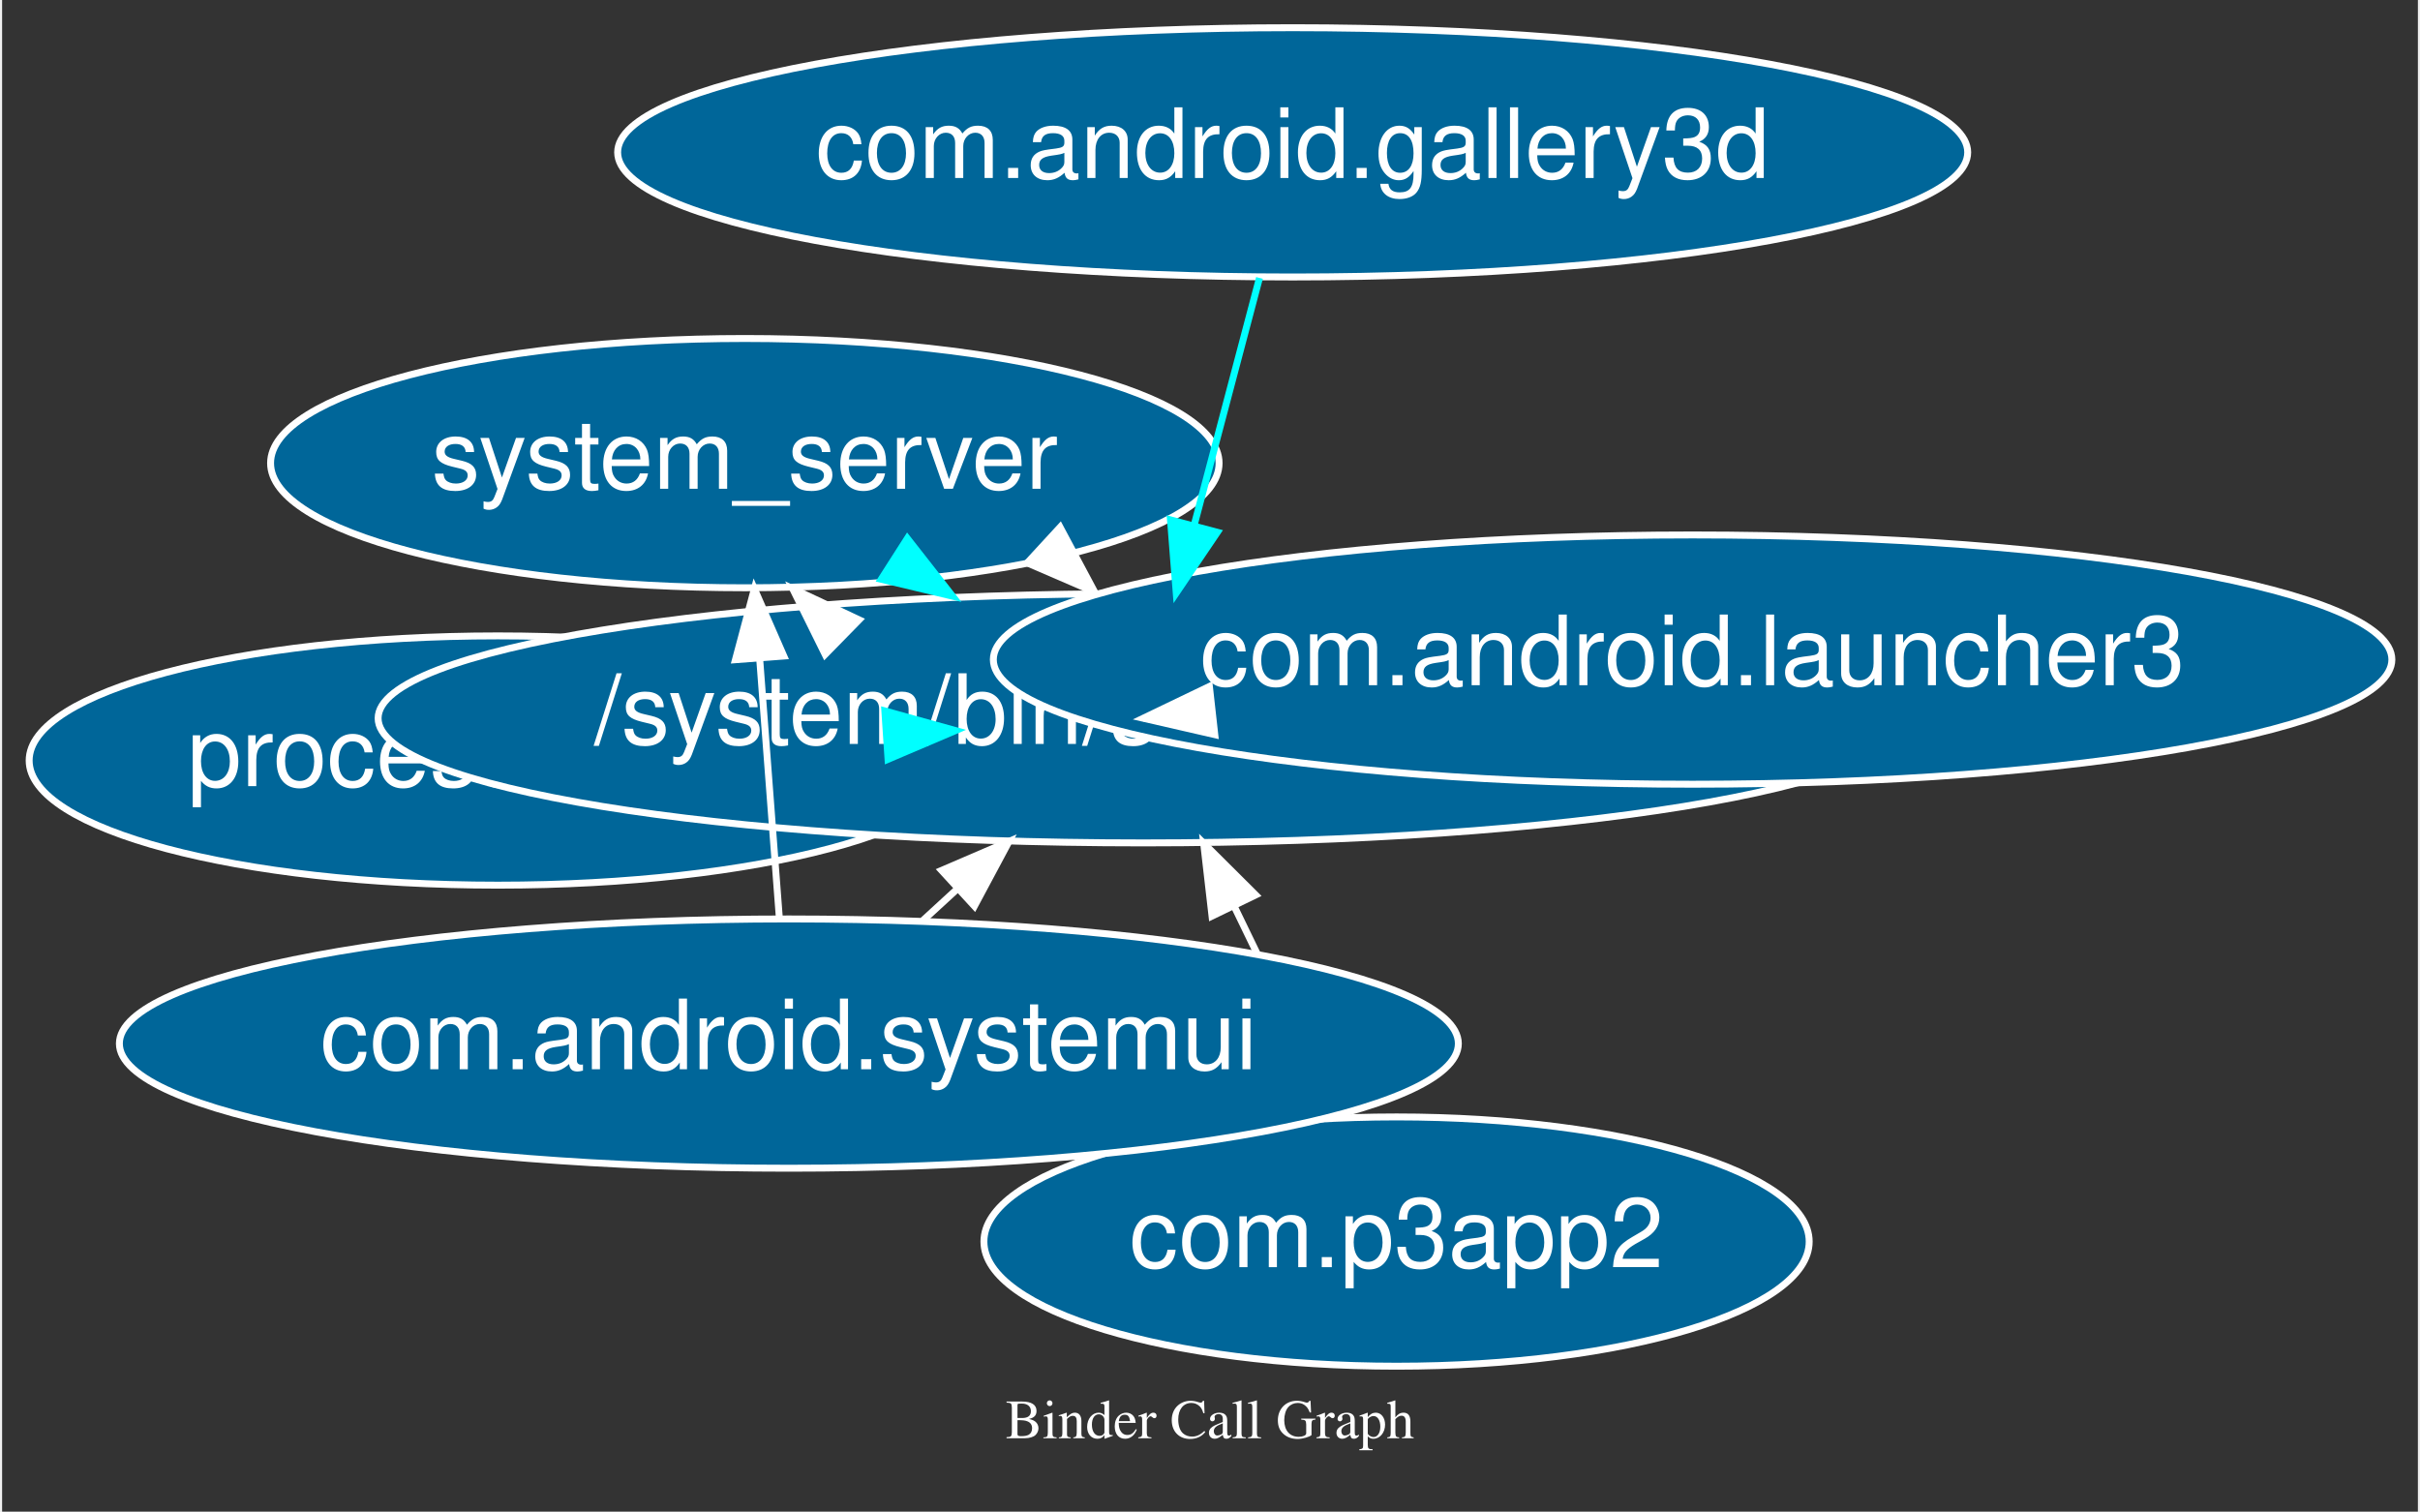
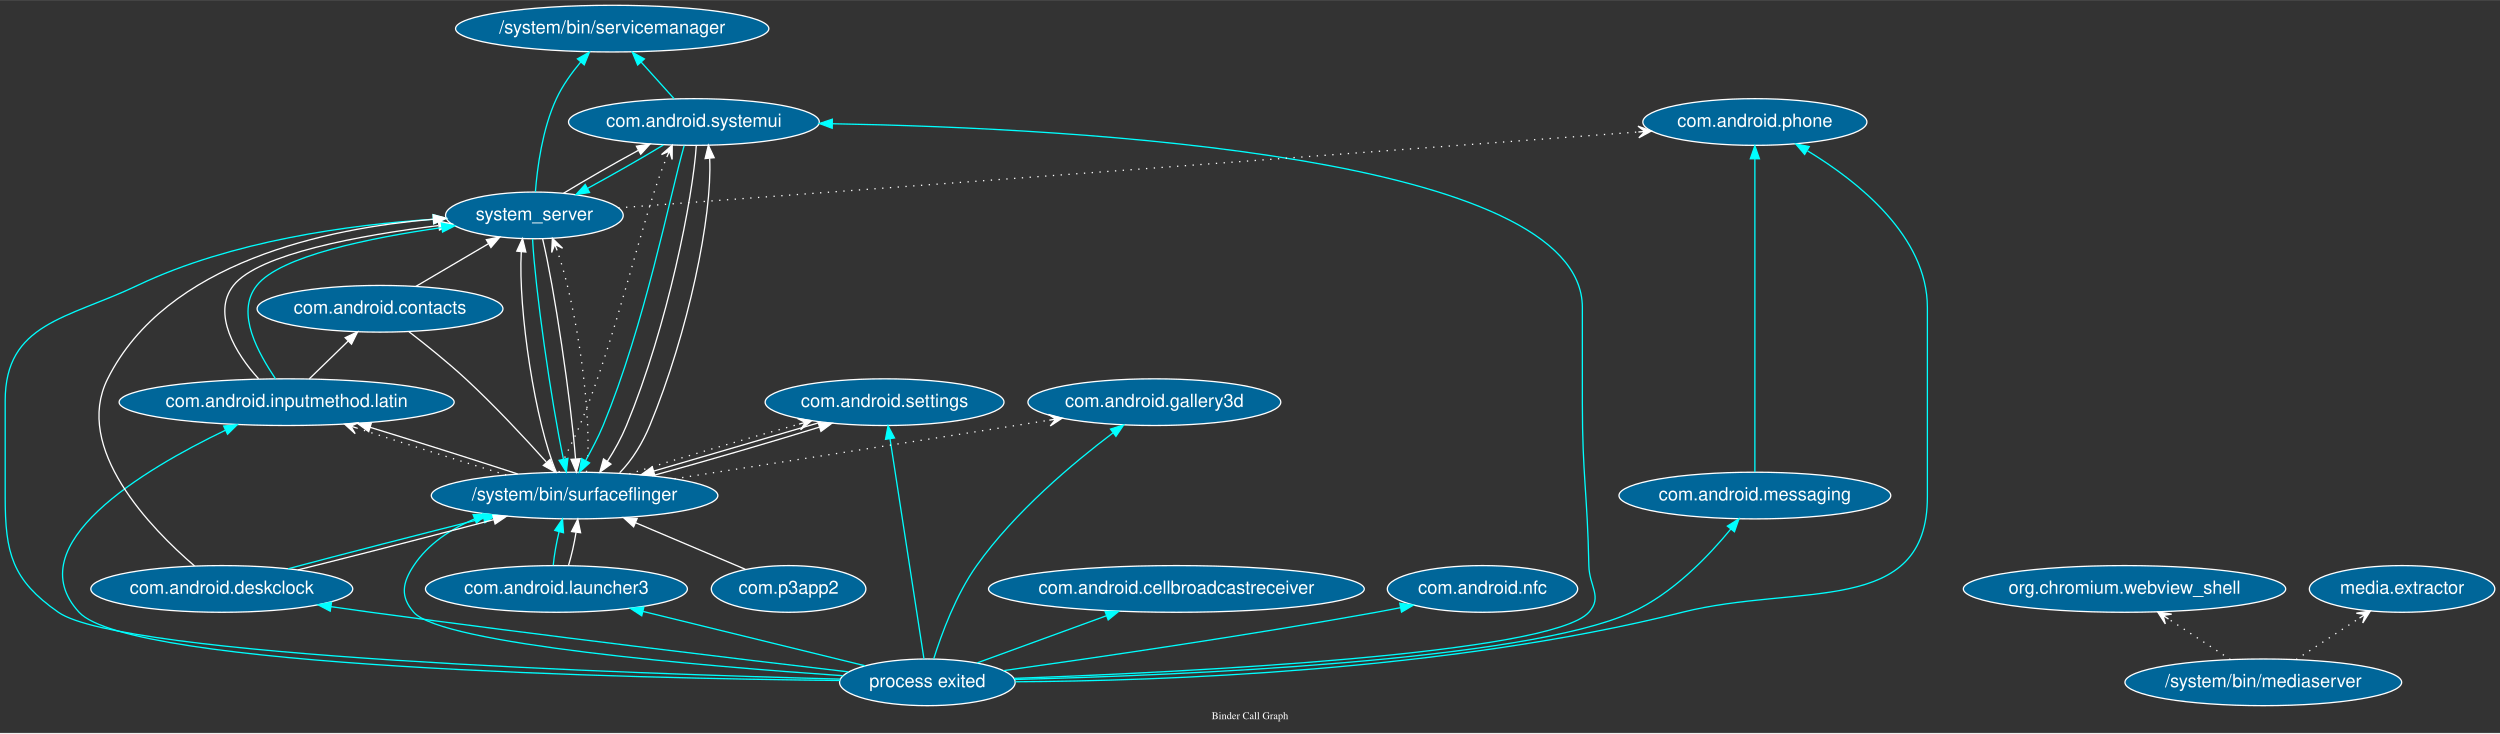
- <svg xmlns="http://www.w3.org/2000/svg" width="349pt" height="218pt" viewBox="0.00 0.00 348.87 218.30">
-   <g id="graph0" class="graph" transform="scale(1 1) rotate(0) translate(155.59 103.958)">
-     <polygon fill="#333333" stroke="none" points="-155.59,114.343 -155.59,-103.958 193.28,-103.958 193.28,114.343 -155.59,114.343" />
-     <text text-anchor="middle" x="18.845" y="103.743" font-family="Times,serif" font-size="8.00" fill="white">Binder Call Graph</text>
+ <svg xmlns="http://www.w3.org/2000/svg" width="1927pt" height="565pt" viewBox="0.00 0.00 1927.49 565.00">
+   <g id="graph0" class="graph" transform="scale(1 1) rotate(0) translate(4 561)">
+     <polygon fill="#333333" stroke="none" points="-4,4 -4,-561 1923.49,-561 1923.49,4 -4,4" />
+     <text text-anchor="middle" x="959.747" y="-6.6" font-family="Times,serif" font-size="8.00" fill="white">Binder Call Graph</text>
    <g id="node1" class="node">
-       <ellipse fill="#006699" stroke="white" cx="-83.996" cy="5.873" rx="67.688" ry="18" />
-       <text text-anchor="middle" x="-83.996" y="9.573" font-family="Helvetica,sans-Serif" font-size="14.00" fill="white">process exited</text>
+       <ellipse fill="#006699" stroke="white" cx="711" cy="-35" rx="67.688" ry="18" />
+       <text text-anchor="middle" x="711" y="-31.3" font-family="Helvetica,sans-Serif" font-size="14.00" fill="white">process exited</text>
    </g>
    <g id="node2" class="node">
-       <ellipse fill="#006699" stroke="white" cx="9.19" cy="-0.23" rx="110.48" ry="18" />
-       <text text-anchor="middle" x="9.19" y="3.47" font-family="Helvetica,sans-Serif" font-size="14.00" fill="white">/system/bin/surfaceflinger</text>
+       <ellipse fill="#006699" stroke="white" cx="439" cy="-179" rx="110.48" ry="18" />
+       <text text-anchor="middle" x="439" y="-175.3" font-family="Helvetica,sans-Serif" font-size="14.00" fill="white">/system/bin/surfaceflinger</text>
    </g>
    <g id="edge1" class="edge">
-       <path fill="none" stroke="cyan" d="M-18.265,1.568C-18.204,1.564 -18.144,1.56 -18.084,1.556" />
-       <polygon fill="cyan" stroke="cyan" points="-28.113,-1.289 -17.904,1.544 -27.652,5.696 -28.113,-1.289" />
+       <path fill="none" stroke="cyan" d="M646.141,-40.068C539.43,-47.429 336.44,-64.499 315,-89 304.463,-101.041 306.186,-111.647 315,-125 326.033,-141.715 343.54,-153.177 361.961,-161.03" />
+       <polygon fill="cyan" stroke="cyan" points="360.761,-164.32 371.349,-164.71 363.315,-157.802 360.761,-164.32" />
    </g>
    <g id="node4" class="node">
-       <ellipse fill="#006699" stroke="white" cx="-48.331" cy="-37.075" rx="68.489" ry="18" />
-       <text text-anchor="middle" x="-48.331" y="-33.375" font-family="Helvetica,sans-Serif" font-size="14.00" fill="white">system_server</text>
+       <ellipse fill="#006699" stroke="white" cx="408" cy="-395" rx="68.489" ry="18" />
+       <text text-anchor="middle" x="408" y="-391.3" font-family="Helvetica,sans-Serif" font-size="14.00" fill="white">system_server</text>
+     </g>
+     <g id="edge22" class="edge">
+       <path fill="none" stroke="cyan" d="M643.871,-37.496C483.859,-41.597 89.66,-55.062 41,-89 5.279,-113.914 0,-134.449 0,-178 0,-178 0,-178 0,-252 0,-312.164 47.681,-315.131 102,-341 174.427,-375.494 266.032,-387.795 330.056,-392.048" />
+       <polygon fill="cyan" stroke="cyan" points="329.892,-395.545 340.087,-392.664 330.32,-388.558 329.892,-395.545" />
+     </g>
+     <g id="node5" class="node">
+       <ellipse fill="#006699" stroke="white" cx="886" cy="-251" rx="97.483" ry="18" />
+       <text text-anchor="middle" x="886" y="-247.3" font-family="Helvetica,sans-Serif" font-size="14.00" fill="white">com.android.gallery3d</text>
+     </g>
+     <g id="edge4" class="edge">
+       <path fill="none" stroke="cyan" d="M715.908,-53.174C721.805,-71.957 732.953,-102.396 749,-125 778.473,-166.516 823.809,-204.438 854.164,-227.365" />
+       <polygon fill="cyan" stroke="cyan" points="852.192,-230.26 862.303,-233.424 856.372,-224.645 852.192,-230.26" />
+     </g>
+     <g id="node6" class="node">
+       <ellipse fill="#006699" stroke="white" cx="678" cy="-251" rx="92.084" ry="18" />
+       <text text-anchor="middle" x="678" y="-247.3" font-family="Helvetica,sans-Serif" font-size="14.00" fill="white">com.android.settings</text>
+     </g>
+     <g id="edge8" class="edge">
+       <path fill="none" stroke="cyan" d="M708.355,-53.151C702.647,-90.168 689.131,-177.819 682.223,-222.614" />
+       <polygon fill="cyan" stroke="cyan" points="678.722,-222.351 680.657,-232.768 685.641,-223.418 678.722,-222.351" />
+     </g>
+     <g id="node7" class="node">
+       <ellipse fill="#006699" stroke="white" cx="531" cy="-467" rx="96.683" ry="18" />
+       <text text-anchor="middle" x="531" y="-463.3" font-family="Helvetica,sans-Serif" font-size="14.00" fill="white">com.android.systemui</text>
+     </g>
+     <g id="edge40" class="edge">
+       <path fill="none" stroke="cyan" d="M777.855,-38.057C909.441,-42.799 1191.85,-56.664 1221,-89 1231.71,-100.884 1221.32,-109.003 1221,-125 1219.89,-180.589 1216,-194.4 1216,-250 1216,-250 1216,-250 1216,-324 1216,-440.632 830.433,-462.186 637.84,-465.677" />
+       <polygon fill="cyan" stroke="cyan" points="637.631,-462.18 627.691,-465.848 637.748,-469.179 637.631,-462.18" />
+     </g>
+     <g id="node9" class="node">
+       <ellipse fill="#006699" stroke="white" cx="425" cy="-107" rx="100.983" ry="18" />
+       <text text-anchor="middle" x="425" y="-103.3" font-family="Helvetica,sans-Serif" font-size="14.00" fill="white">com.android.launcher3</text>
+     </g>
+     <g id="edge13" class="edge">
+       <path fill="none" stroke="cyan" d="M663.13,-47.716C616.222,-59.197 544.319,-76.796 491.794,-89.652" />
+       <polygon fill="cyan" stroke="cyan" points="490.773,-86.298 481.892,-92.075 492.437,-93.098 490.773,-86.298" />
+     </g>
+     <g id="node10" class="node">
+       <ellipse fill="#006699" stroke="white" cx="903" cy="-107" rx="144.874" ry="18" />
+       <text text-anchor="middle" x="903" y="-103.3" font-family="Helvetica,sans-Serif" font-size="14.00" fill="white">com.android.cellbroadcastreceiver</text>
+     </g>
+     <g id="edge20" class="edge">
+       <path fill="none" stroke="cyan" d="M749.393,-49.997C777.955,-60.411 817.314,-74.76 849.039,-86.327" />
+       <polygon fill="cyan" stroke="cyan" points="848.026,-89.683 858.62,-89.82 850.424,-83.106 848.026,-89.683" />
+     </g>
+     <g id="node11" class="node">
+       <ellipse fill="#006699" stroke="white" cx="1139" cy="-107" rx="73.387" ry="18" />
+       <text text-anchor="middle" x="1139" y="-103.3" font-family="Helvetica,sans-Serif" font-size="14.00" fill="white">com.android.nfc</text>
+     </g>
+     <g id="edge23" class="edge">
+       <path fill="none" stroke="cyan" d="M769.62,-44.024C838.562,-53.681 956.374,-70.875 1057,-89 1063.1,-90.099 1069.45,-91.304 1075.79,-92.549" />
+       <polygon fill="cyan" stroke="cyan" points="1075.21,-96.004 1085.71,-94.529 1076.58,-89.139 1075.21,-96.004" />
+     </g>
+     <g id="node12" class="node">
+       <ellipse fill="#006699" stroke="white" cx="217" cy="-251" rx="129.177" ry="18" />
+       <text text-anchor="middle" x="217" y="-247.3" font-family="Helvetica,sans-Serif" font-size="14.00" fill="white">com.android.inputmethod.latin</text>
+     </g>
+     <g id="edge43" class="edge">
+       <path fill="none" stroke="cyan" d="M643.551,-36.41C484.463,-38.077 96.193,-46.502 57,-89 9.1,-140.939 106.78,-199.099 169.615,-229.288" />
+       <polygon fill="cyan" stroke="cyan" points="168.454,-232.611 178.992,-233.712 171.441,-226.28 168.454,-232.611" />
+     </g>
+     <g id="node14" class="node">
+       <ellipse fill="#006699" stroke="white" cx="1349" cy="-179" rx="104.782" ry="18" />
+       <text text-anchor="middle" x="1349" y="-175.3" font-family="Helvetica,sans-Serif" font-size="14.00" fill="white">com.android.messaging</text>
+     </g>
+     <g id="edge31" class="edge">
+       <path fill="none" stroke="cyan" d="M778.341,-37.202C904.388,-40.325 1170.73,-51.308 1254,-89 1285.45,-103.233 1313.18,-132.16 1330.44,-153.183" />
+       <polygon fill="cyan" stroke="cyan" points="1327.78,-155.451 1336.75,-161.084 1333.25,-151.085 1327.78,-155.451" />
+     </g>
+     <g id="node15" class="node">
+       <ellipse fill="#006699" stroke="white" cx="1349" cy="-467" rx="86.385" ry="18" />
+       <text text-anchor="middle" x="1349" y="-463.3" font-family="Helvetica,sans-Serif" font-size="14.00" fill="white">com.android.phone</text>
+     </g>
+     <g id="edge44" class="edge">
+       <path fill="none" stroke="cyan" d="M778.902,-35.435C888.675,-36.015 1111.18,-43.403 1293,-89 1383.06,-111.586 1482,-85.153 1482,-178 1482,-178 1482,-178 1482,-324 1482,-378.724 1428.73,-421.055 1389.62,-444.762" />
+       <polygon fill="cyan" stroke="cyan" points="1387.37,-442.022 1380.52,-450.101 1390.92,-448.059 1387.37,-442.022" />
+     </g>
+     <g id="node18" class="node">
+       <ellipse fill="#006699" stroke="white" cx="167" cy="-107" rx="100.983" ry="18" />
+       <text text-anchor="middle" x="167" y="-103.3" font-family="Helvetica,sans-Serif" font-size="14.00" fill="white">com.android.deskclock</text>
+     </g>
+     <g id="edge36" class="edge">
+       <path fill="none" stroke="cyan" d="M650.199,-43.049C567.007,-52.8 413.067,-71.219 282,-89 271.997,-90.357 261.514,-91.833 251.118,-93.329" />
+       <polygon fill="cyan" stroke="cyan" points="250.592,-89.868 241.198,-94.766 251.596,-96.796 250.592,-89.868" />
+     </g>
+     <g id="edge6" class="edge">
+       <path fill="none" stroke="white" d="M424.883,-197.151C408.874,-234.26 395.335,-322.253 397.909,-366.946" />
+       <polygon fill="white" stroke="white" points="394.441,-367.446 398.883,-377.065 401.409,-366.775 394.441,-367.446" />
+     </g>
+     <g id="edge21" class="edge">
+       <path fill="none" stroke="white" stroke-dasharray="1,5" d="M448.148,-197.151C453.442,-234.509 441.291,-323.436 425.616,-367.839" />
+       <polygon fill="white" stroke="white" points="421.895,-377.359 421.344,-366.407 423.715,-372.702 425.535,-368.045 425.535,-368.045 425.535,-368.045 423.715,-372.702 429.727,-369.683 421.895,-377.359 421.895,-377.359" />
+     </g>
+     <g id="edge5" class="edge">
+       <path fill="none" stroke="white" stroke-dasharray="1,5" d="M515.979,-191.934C584.898,-202.634 688.708,-218.79 779,-233 787.438,-234.328 796.248,-235.72 805.035,-237.111" />
+       <polygon fill="white" stroke="white" points="814.923,-238.678 804.342,-241.557 809.985,-237.895 805.046,-237.112 805.046,-237.112 805.046,-237.112 809.985,-237.895 805.751,-232.668 814.923,-238.678 814.923,-238.678" />
+     </g>
+     <g id="edge11" class="edge">
+       <path fill="none" stroke="white" stroke-dasharray="1,5" d="M481.155,-195.709C517.473,-207.129 570.043,-222.532 611.876,-234.014" />
+       <polygon fill="white" stroke="white" points="621.716,-236.696 610.885,-238.408 616.892,-235.382 612.068,-234.067 612.068,-234.067 612.068,-234.067 616.892,-235.382 613.251,-229.725 621.716,-236.696 621.716,-236.696" />
+     </g>
+     <g id="edge12" class="edge">
+       <path fill="none" stroke="white" d="M498.773,-194.25C538.571,-205.075 589.983,-220.045 627.699,-231.747" />
+       <polygon fill="white" stroke="white" points="626.875,-235.156 637.464,-234.8 628.964,-228.475 626.875,-235.156" />
+     </g>
+     <g id="edge16" class="edge">
+       <path fill="none" stroke="white" stroke-dasharray="1,5" d="M426.959,-197.045C430.029,-207.144 437.779,-220.394 443,-233 472.899,-305.191 491.651,-396.139 510.1,-439.996" />
+       <polygon fill="white" stroke="white" points="514.285,-449.11 506.022,-441.9 512.198,-444.566 510.112,-440.022 510.112,-440.022 510.112,-440.022 512.198,-444.566 514.201,-438.144 514.285,-449.11 514.285,-449.11" />
+     </g>
+     <g id="edge41" class="edge">
+       <path fill="none" stroke="white" d="M473.747,-196.574C483.786,-206.73 491.697,-220.197 497,-233 526.647,-304.585 545.335,-394.612 543.157,-438.88" />
+       <polygon fill="white" stroke="white" points="539.646,-438.814 542.148,-449.11 546.613,-439.502 539.646,-438.814" />
+     </g>
+     <g id="edge24" class="edge">
+       <path fill="none" stroke="white" stroke-dasharray="1,5" d="M386.284,-194.845C351.577,-205.373 306.333,-219.593 271.312,-230.956" />
+       <polygon fill="white" stroke="white" points="261.723,-234.08 269.837,-226.704 266.477,-232.532 271.231,-230.983 271.231,-230.983 271.231,-230.983 266.477,-232.532 272.625,-235.261 261.723,-234.08 261.723,-234.08" />
+     </g>
+     <g id="edge32" class="edge">
+       <path fill="none" stroke="white" d="M395.185,-195.622C362.655,-206.275 317.877,-220.425 281.312,-231.62" />
+       <polygon fill="white" stroke="white" points="280.265,-228.28 271.721,-234.546 282.307,-234.976 280.265,-228.28" />
+     </g>
+     <g id="node3" class="node">
+       <ellipse fill="#006699" stroke="white" cx="604" cy="-107" rx="59.59" ry="18" />
+       <text text-anchor="middle" x="604" y="-103.3" font-family="Helvetica,sans-Serif" font-size="14.00" fill="white">com.p3app2</text>
+     </g>
+     <g id="edge2" class="edge">
+       <path fill="none" stroke="white" d="M570.61,-122.166C546.266,-132.493 512.952,-146.626 485.933,-158.089" />
+       <polygon fill="white" stroke="white" points="484.503,-154.894 476.664,-162.021 487.236,-161.338 484.503,-154.894" />
    </g>
    <g id="edge3" class="edge">
-       <path fill="none" stroke="white" d="M-38.914,-16.499C-39.024,-16.6 -39.133,-16.702 -39.242,-16.803" />
-       <polygon fill="white" stroke="white" points="-36.734,-9.447 -41.428,-18.945 -31.835,-14.447 -36.734,-9.447" />
-     </g>
-     <g id="node3" class="node">
-       <ellipse fill="#006699" stroke="white" cx="45.786" cy="75.343" rx="59.59" ry="18" />
-       <text text-anchor="middle" x="45.786" y="79.043" font-family="Helvetica,sans-Serif" font-size="14.00" fill="white">com.p3app2</text>
-     </g>
-     <g id="edge2" class="edge">
-       <path fill="none" stroke="white" d="M37.113,57.433C32.724,48.37 27.303,37.174 22.408,27.066" />
-       <polygon fill="white" stroke="white" points="19.136,28.339 17.927,17.813 25.436,25.288 19.136,28.339" />
-     </g>
-     <g id="edge6" class="edge">
-       <path fill="none" stroke="white" d="M-3.351,-23.528C-3.226,-23.424 -3.101,-23.321 -2.977,-23.217" />
-       <polygon fill="white" stroke="white" points="-2.803,-27.814 2.184,-18.466 -7.544,-22.665 -2.803,-27.814" />
+       <path fill="none" stroke="cyan" d="M406.611,-376.768C408.457,-339.597 420.937,-251.648 430.422,-207.004" />
+       <polygon fill="cyan" stroke="cyan" points="433.858,-207.675 432.638,-197.151 427.029,-206.139 433.858,-207.675" />
    </g>
    <g id="edge7" class="edge">
-       <path fill="none" stroke="cyan" d="M-22.263,-20.377C-22.1,-20.273 -21.936,-20.168 -21.773,-20.063" />
-       <polygon fill="cyan" stroke="cyan" points="-24.861,-26.198 -18.328,-17.857 -28.637,-20.303 -24.861,-26.198" />
-     </g>
-     <g id="node5" class="node">
-       <ellipse fill="#006699" stroke="white" cx="88.539" cy="-8.704" rx="100.983" ry="18" />
-       <text text-anchor="middle" x="88.539" y="-5.004" font-family="Helvetica,sans-Serif" font-size="14.00" fill="white">com.android.launcher3</text>
-     </g>
-     <g id="edge4" class="edge">
-       <path fill="none" stroke="white" d="M9.248,-0.236C9.238,-0.235 9.23,-0.234 9.223,-0.234" />
-       <polygon fill="white" stroke="white" points="19.537,2.138 9.205,-0.232 18.759,-4.823 19.537,2.138" />
-     </g>
-     <g id="node6" class="node">
-       <ellipse fill="#006699" stroke="white" cx="30.784" cy="-81.957" rx="97.483" ry="18" />
-       <text text-anchor="middle" x="30.784" y="-78.257" font-family="Helvetica,sans-Serif" font-size="14.00" fill="white">com.android.gallery3d</text>
-     </g>
-     <g id="edge5" class="edge">
-       <path fill="none" stroke="cyan" d="M25.991,-63.82C23.224,-53.344 19.684,-39.948 16.568,-28.155" />
-       <polygon fill="cyan" stroke="cyan" points="19.907,-27.091 13.969,-18.317 13.14,-28.88 19.907,-27.091" />
-     </g>
-     <g id="node7" class="node">
-       <ellipse fill="#006699" stroke="white" cx="-41.972" cy="46.751" rx="96.683" ry="18" />
-       <text text-anchor="middle" x="-41.972" y="50.451" font-family="Helvetica,sans-Serif" font-size="14.00" fill="white">com.android.systemui</text>
+       <path fill="none" stroke="white" d="M414.31,-377.065C423.214,-340.153 436.236,-252.175 439.731,-207.315" />
+       <polygon fill="white" stroke="white" points="443.235,-207.357 440.393,-197.151 436.25,-206.902 443.235,-207.357" />
+     </g>
+     <g id="edge17" class="edge">
+       <path fill="none" stroke="white" d="M430.438,-412.059C446.586,-421.886 468.711,-434.563 488.144,-445.158" />
+       <polygon fill="white" stroke="white" points="486.678,-448.344 497.14,-450.015 490.004,-442.184 486.678,-448.344" />
+     </g>
+     <g id="node8" class="node">
+       <ellipse fill="#006699" stroke="white" cx="468" cy="-539" rx="120.779" ry="18" />
+       <text text-anchor="middle" x="468" y="-535.3" font-family="Helvetica,sans-Serif" font-size="14.00" fill="white">/system/bin/servicemanager</text>
+     </g>
+     <g id="edge14" class="edge">
+       <path fill="none" stroke="cyan" d="M408.795,-413.158C410.206,-431.66 414.124,-461.606 425,-485 429.694,-495.097 436.735,-504.922 443.769,-513.315" />
+       <polygon fill="cyan" stroke="cyan" points="441.198,-515.692 450.433,-520.885 446.452,-511.066 441.198,-515.692" />
+     </g>
+     <g id="edge30" class="edge">
+       <path fill="none" stroke="white" stroke-dasharray="1,5" d="M472.679,-400.811C636.892,-413.027 1070.25,-445.264 1259.01,-459.305" />
+       <polygon fill="white" stroke="white" points="1269.17,-460.062 1258.87,-463.807 1264.19,-459.691 1259.2,-459.32 1259.2,-459.32 1259.2,-459.32 1264.19,-459.691 1259.53,-454.832 1269.17,-460.062 1269.17,-460.062" />
+     </g>
+     <g id="edge10" class="edge">
+       <path fill="none" stroke="white" d="M628.856,-235.606C591.497,-224.664 539.89,-209.549 499.909,-197.84" />
+       <polygon fill="white" stroke="white" points="500.852,-194.469 490.271,-195.017 498.885,-201.187 500.852,-194.469" />
+     </g>
+     <g id="edge15" class="edge">
+       <path fill="none" stroke="cyan" d="M523.489,-448.817C512.327,-409.509 493.08,-310.458 461,-233 457.207,-223.841 452.078,-214.342 447.517,-205.959" />
+       <polygon fill="cyan" stroke="cyan" points="450.537,-204.185 442.709,-197.045 444.376,-207.508 450.537,-204.185" />
+     </g>
+     <g id="edge18" class="edge">
+       <path fill="none" stroke="white" d="M532.842,-448.817C530.327,-409.509 511.08,-310.458 479,-233 475.125,-223.644 469.857,-213.933 464.304,-205.419" />
+       <polygon fill="white" stroke="white" points="467.053,-203.243 458.459,-197.045 461.312,-207.249 467.053,-203.243" />
+     </g>
+     <g id="edge19" class="edge">
+       <path fill="none" stroke="cyan" d="M507.494,-449.292C490.928,-439.246 468.461,-426.403 449.018,-415.842" />
+       <polygon fill="cyan" stroke="cyan" points="450.509,-412.67 440.044,-411.017 447.194,-418.835 450.509,-412.67" />
    </g>
    <g id="edge9" class="edge">
-       <path fill="none" stroke="white" d="M-22.63,28.989C-20.974,27.469 -19.282,25.915 -17.582,24.354" />
-       <polygon fill="white" stroke="white" points="-19.912,21.742 -10.179,17.556 -15.178,26.898 -19.912,21.742" />
-     </g>
-     <g id="edge8" class="edge">
-       <path fill="none" stroke="white" d="M-43.352,28.562C-44.177,17.687 -45.243,3.635 -46.177,-8.675" />
-       <polygon fill="white" stroke="white" points="-49.687,-8.685 -46.954,-18.921 -42.707,-9.215 -49.687,-8.685" />
+       <path fill="none" stroke="cyan" d="M515.749,-484.945C508.125,-493.417 498.751,-503.832 490.334,-513.185" />
+       <polygon fill="cyan" stroke="cyan" points="487.636,-510.95 483.548,-520.725 492.839,-515.633 487.636,-510.95" />
+     </g>
+     <g id="edge42" class="edge">
+       <path fill="none" stroke="cyan" d="M422.545,-125.303C423.3,-133.102 424.955,-142.491 427.05,-151.171" />
+       <polygon fill="cyan" stroke="cyan" points="423.692,-152.158 429.684,-160.896 430.448,-150.328 423.692,-152.158" />
+     </g>
+     <g id="edge45" class="edge">
+       <path fill="none" stroke="white" d="M434.267,-124.945C436.627,-132.654 438.733,-141.973 440.132,-150.636" />
+       <polygon fill="white" stroke="white" points="436.685,-151.266 441.458,-160.725 443.625,-150.354 436.685,-151.266" />
+     </g>
+     <g id="edge26" class="edge">
+       <path fill="none" stroke="white" d="M195.42,-268.99C177.797,-288.166 158.999,-319.485 176,-341 195.212,-365.313 273.581,-379.659 334.046,-387.167" />
+       <polygon fill="white" stroke="white" points="333.999,-390.687 344.345,-388.402 334.833,-383.737 333.999,-390.687" />
+     </g>
+     <g id="edge34" class="edge">
+       <path fill="none" stroke="cyan" d="M208.423,-268.99C195.797,-288.166 176.999,-319.485 194,-341 211.942,-363.706 281.481,-377.719 336.544,-385.588" />
+       <polygon fill="cyan" stroke="cyan" points="336.255,-389.082 346.641,-386.987 337.216,-382.148 336.255,-389.082" />
+     </g>
+     <g id="node13" class="node">
+       <ellipse fill="#006699" stroke="white" cx="289" cy="-323" rx="94.783" ry="18" />
+       <text text-anchor="middle" x="289" y="-319.3" font-family="Helvetica,sans-Serif" font-size="14.00" fill="white">com.android.contacts</text>
+     </g>
+     <g id="edge25" class="edge">
+       <path fill="none" stroke="white" d="M234.429,-268.945C243.45,-277.715 254.613,-288.568 264.488,-298.169" />
+       <polygon fill="white" stroke="white" points="262.122,-300.75 271.731,-305.211 267.001,-295.731 262.122,-300.75" />
+     </g>
+     <g id="edge27" class="edge">
+       <path fill="none" stroke="white" d="M311.329,-305.304C324.42,-295.216 341.07,-281.859 355,-269 377.203,-248.504 400.661,-223.313 417.128,-204.969" />
+       <polygon fill="white" stroke="white" points="420.132,-206.859 424.172,-197.064 414.906,-202.202 420.132,-206.859" />
+     </g>
+     <g id="edge28" class="edge">
+       <path fill="none" stroke="white" d="M316.6,-340.235C333.205,-350.003 354.516,-362.539 372.382,-373.048" />
+       <polygon fill="white" stroke="white" points="370.974,-376.281 381.368,-378.334 374.523,-370.247 370.974,-376.281" />
+     </g>
+     <g id="edge29" class="edge">
+       <path fill="none" stroke="cyan" d="M1349,-197.034C1349,-244.709 1349,-379.815 1349,-438.37" />
+       <polygon fill="cyan" stroke="cyan" points="1345.5,-438.694 1349,-448.694 1352.5,-438.694 1345.5,-438.694" />
+     </g>
+     <g id="node16" class="node">
+       <ellipse fill="#006699" stroke="white" cx="1741" cy="-35" rx="106.681" ry="18" />
+       <text text-anchor="middle" x="1741" y="-31.3" font-family="Helvetica,sans-Serif" font-size="14.00" fill="white">/system/bin/mediaserver</text>
+     </g>
+     <g id="node17" class="node">
+       <ellipse fill="#006699" stroke="white" cx="1634" cy="-107" rx="124.278" ry="18" />
+       <text text-anchor="middle" x="1634" y="-103.3" font-family="Helvetica,sans-Serif" font-size="14.00" fill="white">org.chromium.webview_shell</text>
+     </g>
+     <g id="edge33" class="edge">
+       <path fill="none" stroke="white" stroke-dasharray="1,5" d="M1715.64,-52.589C1701.49,-61.849 1683.66,-73.513 1668.27,-83.577" />
+       <polygon fill="white" stroke="white" points="1659.55,-89.287 1665.45,-80.047 1663.73,-86.55 1667.91,-83.813 1667.91,-83.813 1667.91,-83.813 1663.73,-86.55 1670.38,-87.579 1659.55,-89.287 1659.55,-89.287" />
+     </g>
+     <g id="node19" class="node">
+       <ellipse fill="#006699" stroke="white" cx="1848" cy="-107" rx="71.487" ry="18" />
+       <text text-anchor="middle" x="1848" y="-103.3" font-family="Helvetica,sans-Serif" font-size="14.00" fill="white">media.extractor</text>
+     </g>
+     <g id="edge39" class="edge">
+       <path fill="none" stroke="white" stroke-dasharray="1,5" d="M1766.36,-52.589C1780.96,-62.141 1799.47,-74.249 1815.17,-84.522" />
+       <polygon fill="white" stroke="white" points="1823.56,-90.012 1812.73,-88.303 1819.38,-87.275 1815.19,-84.537 1815.19,-84.537 1815.19,-84.537 1819.38,-87.275 1817.66,-80.772 1823.56,-90.012 1823.56,-90.012" />
+     </g>
+     <g id="edge37" class="edge">
+       <path fill="none" stroke="cyan" d="M218.085,-122.589C260.681,-133.924 321.704,-149.648 368.861,-161.451" />
+       <polygon fill="cyan" stroke="cyan" points="368.152,-164.882 378.702,-163.908 369.847,-158.09 368.152,-164.882" />
+     </g>
+     <g id="edge38" class="edge">
+       <path fill="none" stroke="white" d="M225.571,-121.663C270.159,-132.746 331.316,-148.445 376.774,-160.457" />
+       <polygon fill="white" stroke="white" points="375.952,-163.86 386.515,-163.039 377.745,-157.094 375.952,-163.86" />
+     </g>
+     <g id="edge35" class="edge">
+       <path fill="none" stroke="white" d="M146.003,-124.706C112.231,-153.716 52.218,-215.436 79,-269 124.118,-359.236 247.897,-385.071 330.1,-392.042" />
+       <polygon fill="white" stroke="white" points="329.92,-395.538 340.16,-392.819 330.46,-388.559 329.92,-395.538" />
    </g>
  </g>
</svg>
